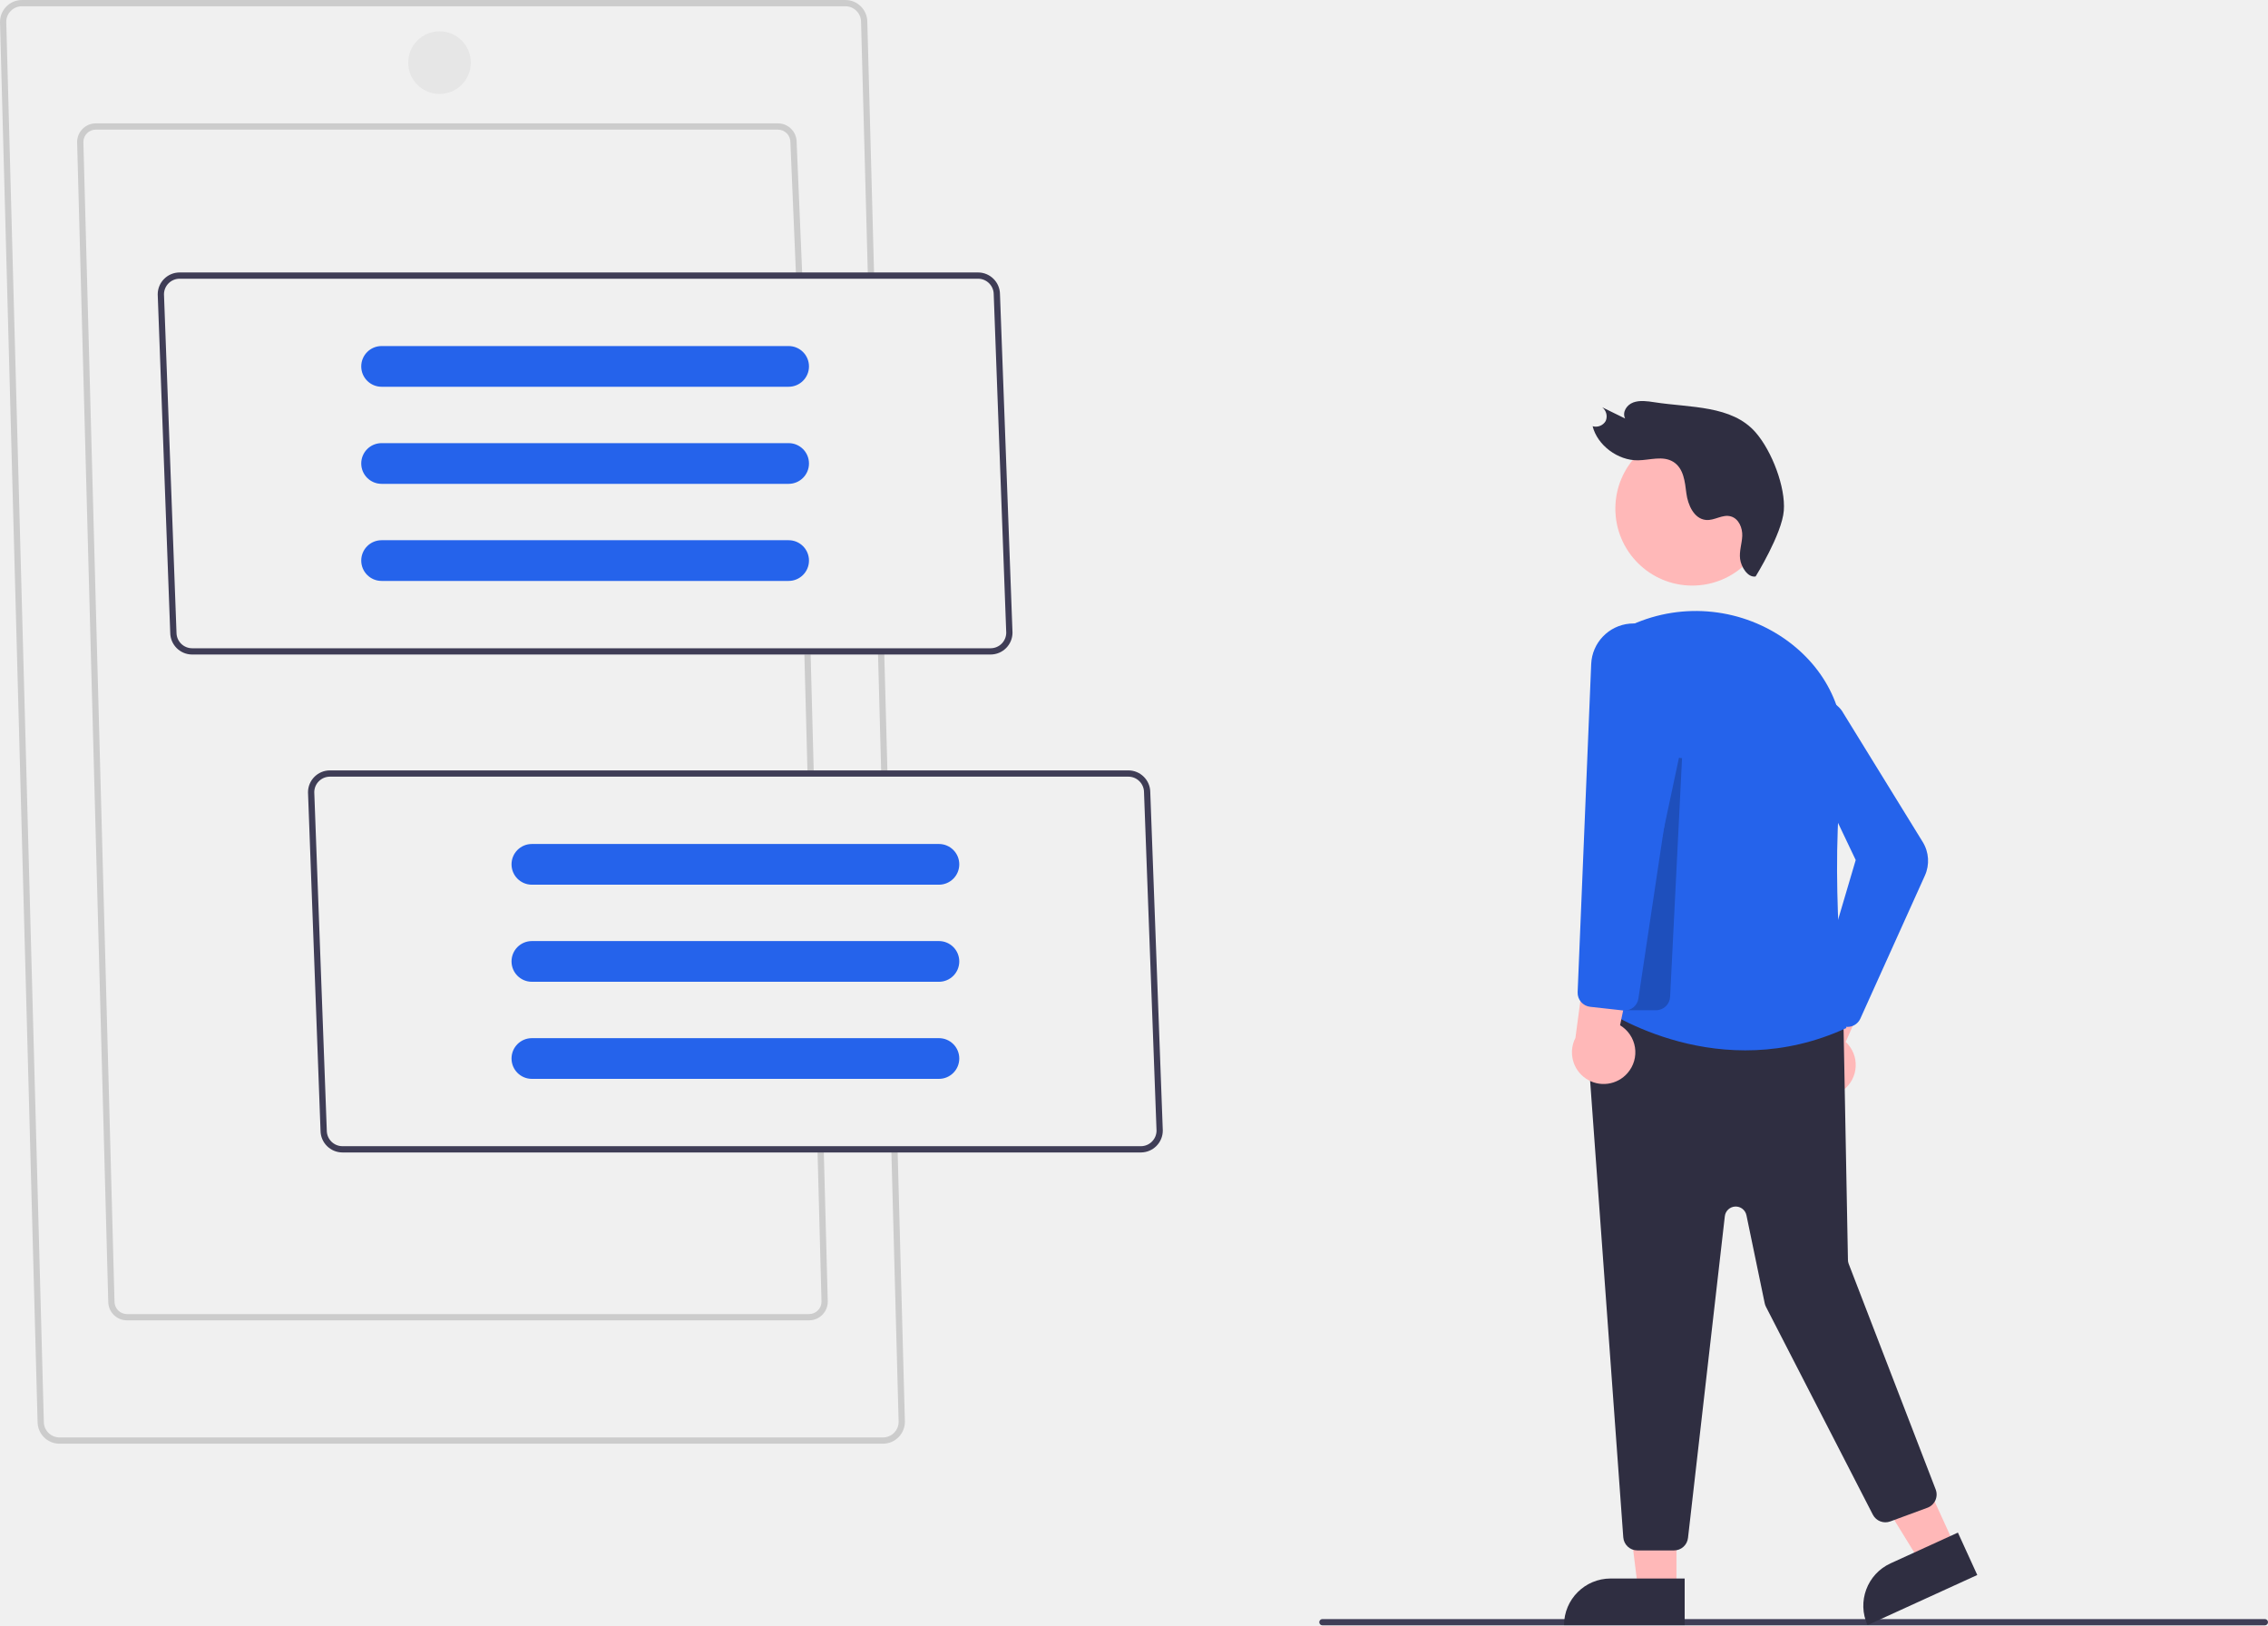
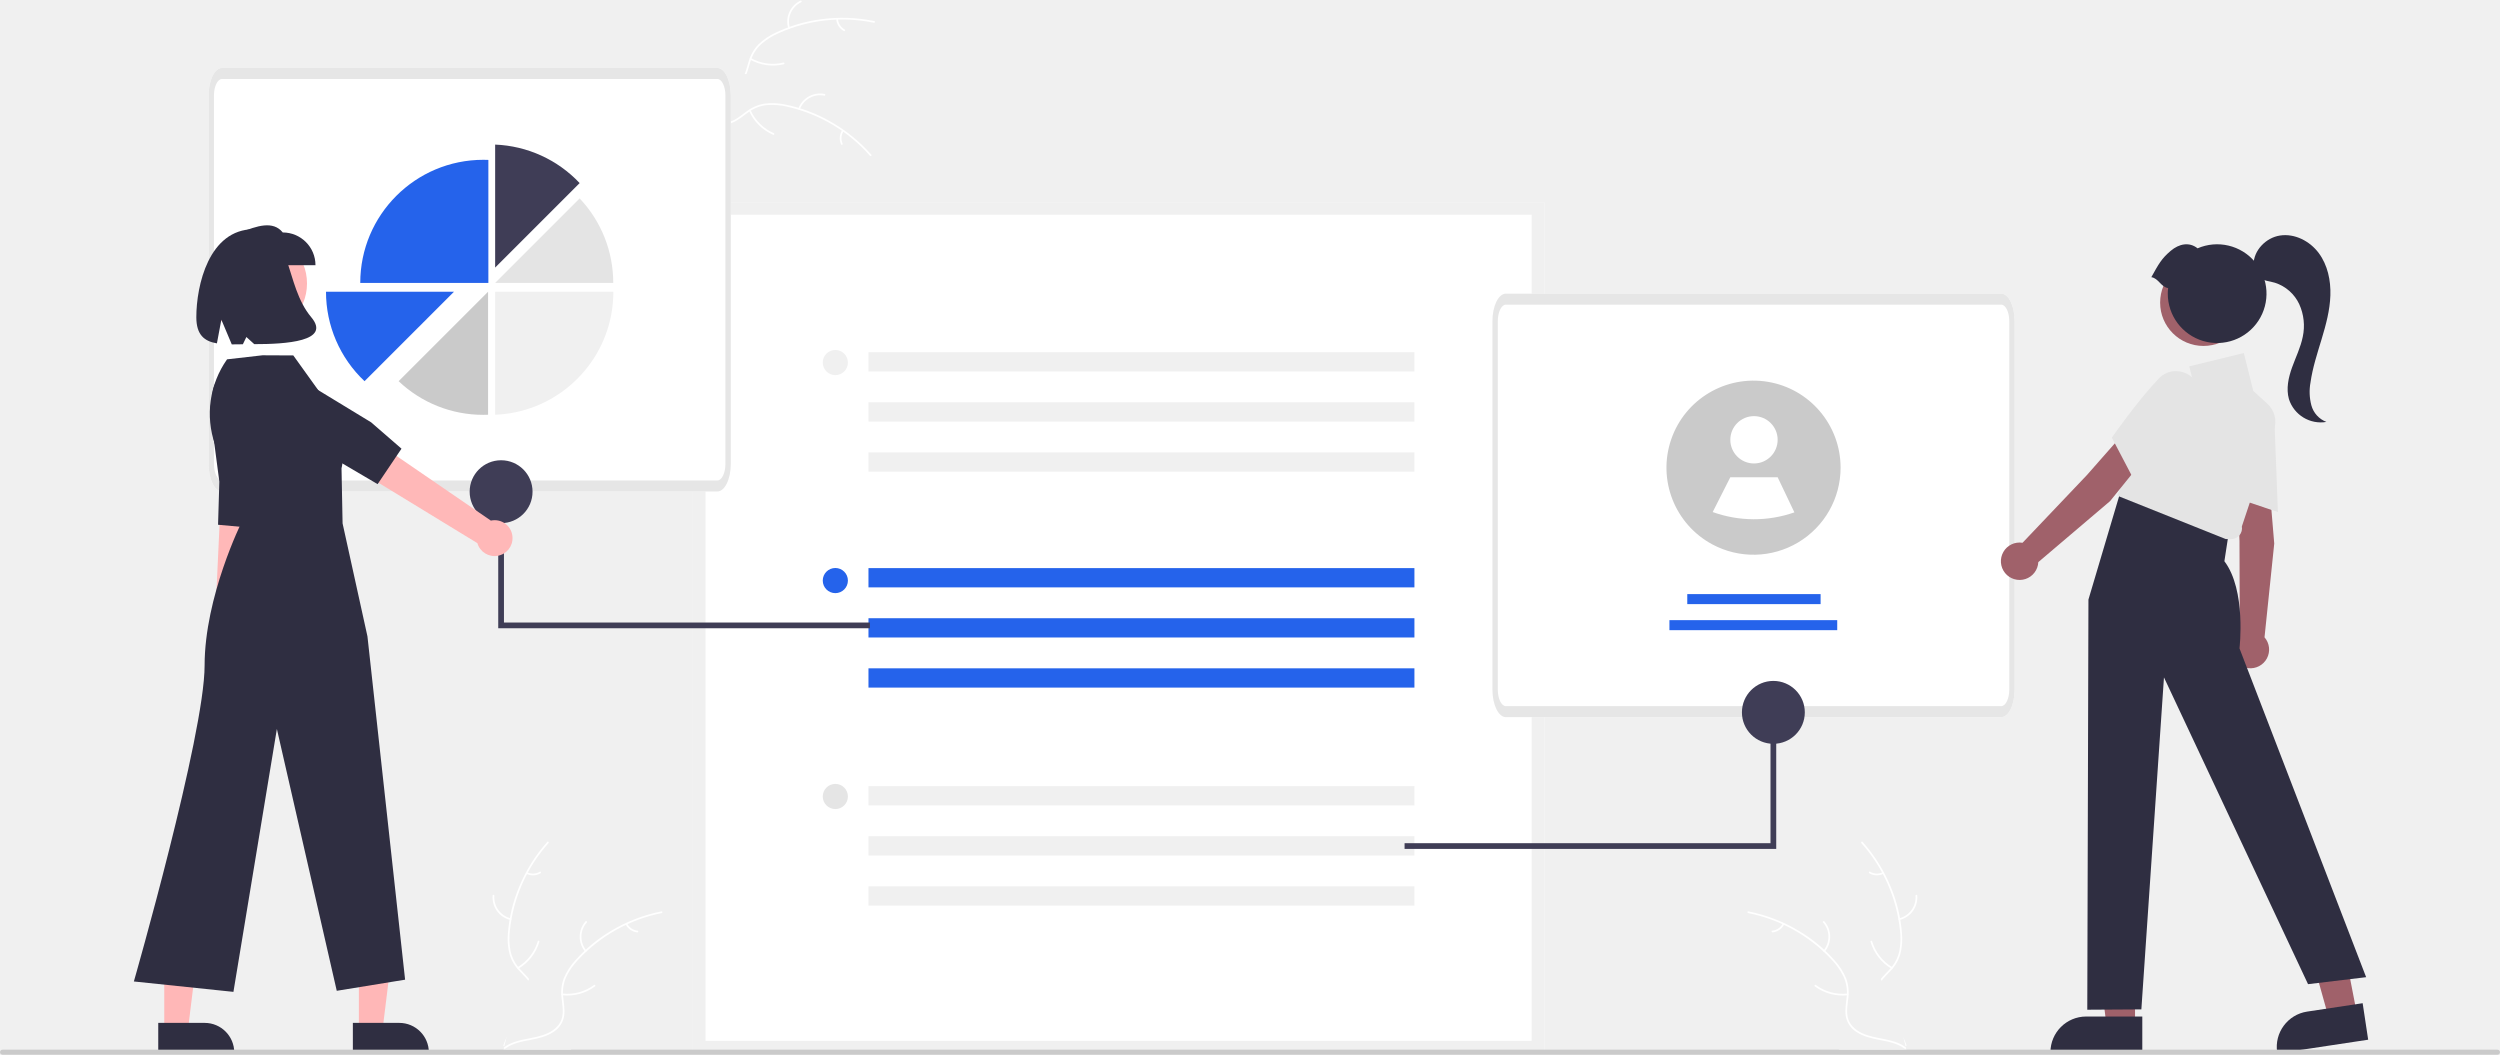
- <svg xmlns="http://www.w3.org/2000/svg" id="f289da69-e568-4792-9b3f-1219e3d998d1" data-name="Layer 1" width="724.346" height="519" viewBox="0 0 724.346 519">
-   <path d="M961.173,709.5h-301a1,1,0,0,1,0-2h301a1,1,0,0,1,0,2Z" transform="translate(-237.8269 -190.5)" fill="#3f3d56" />
-   <polygon points="535.418 507.548 523.159 507.548 517.326 460.26 535.421 460.261 535.418 507.548" fill="#ffb8b8" />
-   <path d="M514.401,504.045h23.644a0,0,0,0,1,0,0v14.887a0,0,0,0,1,0,0H499.515a0,0,0,0,1,0,0v0A14.887,14.887,0,0,1,514.401,504.045Z" fill="#2f2e41" />
-   <polygon points="624.374 493.661 613.222 498.754 588.269 458.165 604.727 450.648 624.374 493.661" fill="#ffb8b8" />
-   <path d="M844.325,687.215H867.969a0,0,0,0,1,0,0v14.887a0,0,0,0,1,0,0H829.438a0,0,0,0,1,0,0v0A14.887,14.887,0,0,1,844.325,687.215Z" transform="translate(-449.7177 224.8962) rotate(-24.54855)" fill="#2f2e41" />
-   <path d="M826.498,538.605a10.056,10.056,0,0,0,.801-15.399l14.412-32.7-18.309,3.103-10.879,30.577A10.11,10.11,0,0,0,826.498,538.605Z" transform="translate(-237.8269 -190.5)" fill="#ffb8b8" />
-   <path d="M772.464,685.579H760.752a4.517,4.517,0,0,1-4.488-4.174L743.877,510.847a4.5,4.5,0,0,1,4.925-4.805l73.735,7.193a4.501,4.501,0,0,1,4.062,4.394l1.419,75.235a3.492,3.492,0,0,0,.234,1.193l27.785,72.053a4.499,4.499,0,0,1-2.643,5.841l-11.868,4.373a4.501,4.501,0,0,1-5.557-2.164L801.836,607.791a4.475,4.475,0,0,1-.404-1.143L795.601,578.555a3.5,3.5,0,0,0-6.904.312l-11.762,102.724A4.499,4.499,0,0,1,772.464,685.579Z" transform="translate(-237.8269 -190.5)" fill="#2f2e41" />
-   <circle cx="540.469" cy="162.426" r="24.561" fill="#ffb8b8" />
-   <path d="M748.551,511.832c3.144,2.169,38.567,25.512,78.942,6.945-.523-4.509-5.562-49.779-1.161-83.152,2.088-15.834-4.218-30.503-17.299-40.246a49.733,49.733,0,0,0-50.02-5.401h-0q-.994.445-2.002.927Z" transform="translate(-237.8269 -190.5)" fill="#2563eb" />
-   <path d="M827.876,518.406a4.486,4.486,0,0,1-3.312-1.46l-5.373-5.861a4.523,4.523,0,0,1-.998-4.315l12.305-41.647L811.776,425.805a8.333,8.333,0,0,1-.57-5.546,8.309,8.309,0,0,1,15.387-1.966l25.309,41.067a11.451,11.451,0,0,1,.69,10.73l-20.61,45.665a4.489,4.489,0,0,1-3.39,2.592A4.567,4.567,0,0,1,827.876,518.406Z" transform="translate(-237.8269 -190.5)" fill="#2563eb" />
-   <path d="M766.727,513.079h-9.812l17.128-80.604.988.129L771.221,508.805A4.497,4.497,0,0,1,766.727,513.079Z" transform="translate(-237.8269 -190.5)" opacity="0.2" />
-   <path d="M757.648,533.119a10.056,10.056,0,0,0-2.413-15.229l7.308-34.98-17.265,6.837-4.293,32.169A10.11,10.11,0,0,0,757.648,533.119Z" transform="translate(-237.8269 -190.5)" fill="#ffb8b8" />
-   <path d="M756.658,513.18a4.693,4.693,0,0,1-.508-.028l-10.465-1.163a4.515,4.515,0,0,1-3.999-4.658l4.33-104.782a13.528,13.528,0,0,1,26.735-2.315l2.789,12.83-.014.091L761.098,509.346A4.485,4.485,0,0,1,756.658,513.18Z" transform="translate(-237.8269 -190.5)" fill="#2563eb" />
-   <path d="M798.532,374.579c-2.547.437-4.643-3.108-4.96-5.602s.592-4.881.691-7.358-1.069-5.488-3.642-6.223c-2.697-.77-5.198,1.394-7.959,1.133-3.848-.363-5.78-4.866-6.246-8.509s-.832-7.957-4.165-10.034c-3.322-2.071-7.432-.564-11.249-.5-6.452.109-13.019-4.811-14.527-10.882a3.66,3.66,0,0,0,4.175-1.672,3.704,3.704,0,0,0-1.114-4.378l7.313,3.581c-.999-2.034.51-4.351,2.588-5.121s4.495-.424,6.788-.068c11.45,1.779,24.713.902,32.308,9.633,5.261,6.047,9.591,17.554,9,25S798.532,374.579,798.532,374.579Z" transform="translate(-237.8269 -190.5)" fill="#2f2e41" />
-   <path d="M519.827,651.5h-263a7.008,7.008,0,0,1-7-7L237.827,197.527A7.013,7.013,0,0,1,244.827,190.5h263a7.008,7.008,0,0,1,7,7l2.174,80.973-1.999.054-2.175-81A5.012,5.012,0,0,0,507.827,192.5h-263a5.006,5.006,0,0,0-5,5L251.826,644.473A5.012,5.012,0,0,0,256.827,649.5h263a5.006,5.006,0,0,0,5-5l-2.335-86.973,1.999-.054,2.336,87A7.013,7.013,0,0,1,519.827,651.5Z" transform="translate(-237.8269 -190.5)" fill="#ccc" />
-   <rect x="518.738" y="398.493" width="2" height="38.4" transform="translate(-248.8492 -176.4015) rotate(-1.53781)" fill="#ccc" />
-   <path d="M496.226,612.109H278.367a5.977,5.977,0,0,1-5.97-5.97L262.457,235.888a5.982,5.982,0,0,1,5.97-5.997H486.286a5.977,5.977,0,0,1,5.97,5.97l1.8,42.597-1.998.084-1.801-42.639a3.985,3.985,0,0,0-3.971-4.012H268.427a3.975,3.975,0,0,0-3.97,3.97l9.94,370.251a3.981,3.981,0,0,0,3.971,3.997H496.226a3.975,3.975,0,0,0,3.97-3.97l-1.287-48.613,1.999-.053,1.288,48.639A5.982,5.982,0,0,1,496.226,612.109Z" transform="translate(-237.8269 -190.5)" fill="#ccc" />
-   <rect x="495.229" y="399.493" width="2" height="38.013" transform="translate(-248.727 -177.2229) rotate(-1.51626)" fill="#ccc" />
-   <path d="M554.197,399.5h-255a7.008,7.008,0,0,1-7-6.942L288.197,284.5a7.008,7.008,0,0,1,7-7h255a7.008,7.008,0,0,1,7,6.942L561.197,392.5A7.008,7.008,0,0,1,554.197,399.5ZM290.197,284.447,294.197,392.5a5.006,5.006,0,0,0,5,5h255a5.006,5.006,0,0,0,5-4.947L555.197,284.5a5.006,5.006,0,0,0-5-5h-255A5.006,5.006,0,0,0,290.197,284.447Z" transform="translate(-237.8269 -190.5)" fill="#3f3d56" />
-   <path d="M602.197,558.5h-255a7.008,7.008,0,0,1-7-6.942L336.197,443.5a7.008,7.008,0,0,1,7-7h255a7.008,7.008,0,0,1,7,6.942L609.197,551.5A7.008,7.008,0,0,1,602.197,558.5ZM338.197,443.447,342.197,551.5a5.006,5.006,0,0,0,5,5h255a5.006,5.006,0,0,0,5-4.947L603.197,443.5a5.006,5.006,0,0,0-5-5h-255A5.006,5.006,0,0,0,338.197,443.447Z" transform="translate(-237.8269 -190.5)" fill="#3f3d56" />
-   <path d="M407.697,460a6.5,6.5,0,0,0,0,13h130a6.5,6.5,0,0,0,0-13Z" transform="translate(-237.8269 -190.5)" fill="#2563eb" />
-   <path d="M407.697,491a6.5,6.5,0,0,0,0,13h130a6.5,6.5,0,0,0,0-13Z" transform="translate(-237.8269 -190.5)" fill="#2563eb" />
-   <path d="M407.697,522a6.5,6.5,0,0,0,0,13h130a6.5,6.5,0,0,0,0-13Z" transform="translate(-237.8269 -190.5)" fill="#2563eb" />
-   <path d="M359.697,301a6.5,6.5,0,0,0,0,13h130a6.5,6.5,0,0,0,0-13Z" transform="translate(-237.8269 -190.5)" fill="#2563eb" />
-   <path d="M359.697,332a6.5,6.5,0,0,0,0,13h130a6.5,6.5,0,0,0,0-13Z" transform="translate(-237.8269 -190.5)" fill="#2563eb" />
-   <path d="M359.697,363a6.5,6.5,0,0,0,0,13h130a6.5,6.5,0,0,0,0-13Z" transform="translate(-237.8269 -190.5)" fill="#2563eb" />
-   <circle cx="140.37" cy="20" r="10" fill="#e6e6e6" />
+ <svg xmlns="http://www.w3.org/2000/svg" data-name="Layer 1" width="997" height="420.619" viewBox="0 0 997 420.619">
+   <path d="M405.689,243.604c14.478-6.132,32.627-5.457,44.472,4.882a72.442,72.442,0,0,0-43.053,24.903c-4.209,5.076-8.363,11.16-14.836,12.418-4.028.783-8.235-.565-11.674-2.804-3.438-2.239-6.237-5.312-8.995-8.35l-.96-.356C379.902,261.588,391.211,249.735,405.689,243.604Z" transform="translate(-101.5 -239.6907)" fill="#f0f0f0" />
+   <path d="M449.98,248.761a61.918,61.918,0,0,0-37.872,4.121,26.664,26.664,0,0,0-7.075,4.442,15.293,15.293,0,0,0-4.236,6.844c-.772,2.427-1.281,4.999-2.63,7.196a9.364,9.364,0,0,1-6.388,4.223c-3.231.618-6.491.037-9.66-.641-3.518-.753-7.16-1.591-10.736-.708-.433.107-.574-.572-.141-.678,6.222-1.536,12.239,1.885,18.465,1.577,2.905-.144,5.784-1.164,7.524-3.611,1.521-2.139,2.048-4.791,2.809-7.255a16.319,16.319,0,0,1,3.893-6.846,24.65,24.65,0,0,1,6.878-4.698,60.072,60.072,0,0,1,17.999-5.341,63.016,63.016,0,0,1,21.392.718c.436.09.212.747-.22.657Z" transform="translate(-101.5 -239.6907)" fill="#fff" />
+   <path d="M415.831,250.944a9.29,9.29,0,0,1,4.884-10.993c.402-.192.72.424.317.617a8.602,8.602,0,0,0-4.522,10.235c.128.427-.551.566-.678.141Z" transform="translate(-101.5 -239.6907)" fill="#fff" />
+   <path d="M401.026,262.886a17.905,17.905,0,0,0,12.93,1.759c.434-.105.574.573.141.678a18.624,18.624,0,0,1-13.451-1.858c-.39-.219-.008-.797.38-.58Z" transform="translate(-101.5 -239.6907)" fill="#fff" />
+   <path d="M435.681,247.289a5.258,5.258,0,0,0,2.714,4.187c.392.213.01.792-.38.58a5.893,5.893,0,0,1-3.012-4.625.358.358,0,0,1,.269-.41.348.348,0,0,1,.41.269Z" transform="translate(-101.5 -239.6907)" fill="#fff" />
+   <path d="M448.744,301.702c-.249-.126-.497-.253-.751-.376a69.251,69.251,0,0,0-10.417-4.204c-.275-.091-.556-.179-.833-.261a73.005,73.005,0,0,0-26.726-2.859,70.898,70.898,0,0,0-10.642,1.669c-4.833,1.14-9.984,2.761-14.77,2.252a12.161,12.161,0,0,1-1.487-.235l-12.833-22.19c-.004-.065-.013-.127-.017-.193l-.553-.863c.178-.055.363-.109.54-.164.103-.032.209-.06.311-.092.069-.02.139-.04.201-.062.023-.007.046-.013.064-.017.062-.022.121-.036.178-.055q1.553-.452,3.117-.884c.005-.003.005-.003.013-.001a104.245,104.245,0,0,1,24.329-3.936c.246-.007.497-.017.749-.014a67.652,67.652,0,0,1,11.021.646,59.809,59.809,0,0,1,5.938,1.167,49.734,49.734,0,0,1,14.301,6.106c8.805,5.529,15.744,13.812,18.096,23.802C448.632,301.192,448.689,301.443,448.744,301.702Z" transform="translate(-101.5 -239.6907)" fill="#f0f0f0" />
+   <path d="M448.434,301.815a61.918,61.918,0,0,0-32.72-19.511,26.664,26.664,0,0,0-8.324-.713,15.293,15.293,0,0,0-7.503,2.914c-2.078,1.473-4.033,3.22-6.432,4.162a9.364,9.364,0,0,1-7.643-.474c-2.952-1.452-5.206-3.878-7.327-6.328-2.356-2.719-4.759-5.581-8.146-7.029-.41-.175-.114-.802.296-.627,5.893,2.519,8.637,8.874,13.794,12.376,2.406,1.634,5.319,2.553,8.181,1.647,2.503-.792,4.52-2.592,6.611-4.101a16.319,16.319,0,0,1,7.23-3.123,24.65,24.65,0,0,1,8.321.39,60.072,60.072,0,0,1,17.587,6.572,63.016,63.016,0,0,1,16.648,13.453c.293.334-.28.724-.572.392Z" transform="translate(-101.5 -239.6907)" fill="#fff" />
+   <path d="M419.854,282.998a9.29,9.29,0,0,1,10.518-5.837c.437.089.319.772-.118.683a8.602,8.602,0,0,0-9.773,5.45c-.155.418-.781.12-.627-.296Z" transform="translate(-101.5 -239.6907)" fill="#fff" />
+   <path d="M400.843,283.619a17.905,17.905,0,0,0,9.265,9.189c.41.177.114.803-.296.627a18.624,18.624,0,0,1-9.621-9.582c-.18-.409.474-.641.652-.234Z" transform="translate(-101.5 -239.6907)" fill="#fff" />
+   <path d="M437.904,292.03a5.258,5.258,0,0,0-.354,4.977c.185.407-.469.638-.652.234a5.893,5.893,0,0,1,.38-5.507.358.358,0,0,1,.461-.166.348.348,0,0,1,.166.461Z" transform="translate(-101.5 -239.6907)" fill="#fff" />
+   <polygon points="851.45 409.096 840.089 409.096 834.684 365.272 851.452 365.273 851.45 409.096" fill="#a0616a" />
+   <path d="M955.848,659.8l-36.635-.001v-.463a14.26,14.26,0,0,1,14.259-14.259h.001l22.375.001Z" transform="translate(-101.5 -239.6907)" fill="#2f2e41" />
+   <polygon points="939.916 404.178 928.682 405.876 916.787 363.353 931.514 360.847 939.916 404.178" fill="#a0616a" />
+   <path d="M1045.927,654.325l-36.223,5.475-.069-.458a14.26,14.26,0,0,1,11.967-16.23l.001-0,22.124-3.344Z" transform="translate(-101.5 -239.6907)" fill="#2f2e41" />
+   <path d="M717.34,659.8H377.849v-339.491H717.34Z" transform="translate(-101.5 -239.6907)" fill="#fff" />
+   <path d="M717.34,659.8H377.849v-339.491H717.34Zm-334.475-5.016H712.324V325.325H382.865Z" transform="translate(-101.5 -239.6907)" fill="#f0f0f0" />
+   <rect x="346.347" y="226.561" width="217.726" height="7.686" fill="#2563eb" />
+   <rect x="346.347" y="246.545" width="217.726" height="7.686" fill="#2563eb" />
+   <rect x="346.347" y="266.528" width="217.726" height="7.686" fill="#2563eb" />
+   <circle cx="333.131" cy="231.53" r="5.016" fill="#2563eb" />
+   <rect x="346.347" y="140.454" width="217.726" height="7.686" fill="#f0f0f0" />
+   <rect x="346.347" y="160.437" width="217.726" height="7.686" fill="#f0f0f0" />
+   <rect x="346.347" y="180.421" width="217.726" height="7.686" fill="#f0f0f0" />
+   <circle cx="333.131" cy="144.587" r="5.016" fill="#f0f0f0" />
+   <rect x="346.347" y="313.505" width="217.726" height="7.686" fill="#f0f0f0" />
+   <rect x="346.347" y="333.488" width="217.726" height="7.686" fill="#f0f0f0" />
+   <rect x="346.347" y="353.471" width="217.726" height="7.686" fill="#f0f0f0" />
+   <circle cx="333.131" cy="317.638" r="5.016" fill="#e5e5e5" />
+   <path id="a663a212-5a7a-4ecb-8a2f-6fa6ae0edb66-75" data-name="Path 138" d="M899.578,525.691H702.044c-2.959-.008-5.358-4.913-5.362-10.97V367.766c0-6.056,2.402-10.96,5.362-10.97H899.578c2.959.008,5.358,4.913,5.362,10.97V514.719C904.936,520.775,902.533,525.683,899.578,525.691Z" transform="translate(-101.5 -239.6907)" fill="#fff" />
+   <path id="a98f1666-d830-4ea5-aaaf-8bede3f0142e-76" data-name="Path 138" d="M899.578,525.691H702.044c-2.959-.008-5.358-4.913-5.362-10.97V367.766c0-6.056,2.402-10.96,5.362-10.97H899.578c2.959.008,5.358,4.913,5.362,10.97V514.719C904.936,520.775,902.533,525.683,899.578,525.691ZM702.044,361.184c-1.776,0-3.215,2.949-3.218,6.582v146.953c0,3.633,1.441,6.579,3.218,6.582H899.578c1.776,0,3.215-2.948,3.218-6.582V367.766c0-3.633-1.441-6.579-3.218-6.582Z" transform="translate(-101.5 -239.6907)" fill="#e6e6e6" />
+   <rect x="672.885" y="236.928" width="53.171" height="3.996" fill="#2563eb" />
+   <rect x="665.77" y="247.313" width="66.916" height="3.996" fill="#2563eb" />
+   <path d="M835.529,426.205a34.731,34.731,0,0,1-51.18,30.575l-.007-.007a34.72,34.72,0,1,1,51.187-30.569Z" transform="translate(-101.5 -239.6907)" fill="#cacaca" />
+   <circle cx="699.488" cy="175.391" r="9.438" fill="#fff" />
+   <path d="M817.103,444.021a48.645,48.645,0,0,1-32.577-.126l-.007-.005,7.031-13.879h18.876Z" transform="translate(-101.5 -239.6907)" fill="#fff" />
+   <polygon points="560.144 338.547 708.36 338.547 708.36 273.559 706.079 273.559 706.079 336.266 560.144 336.266 560.144 338.547" fill="#3f3d56" />
+   <circle cx="707.22" cy="284.089" r="12.541" fill="#3f3d56" />
+   <path id="afd00def-263c-4571-9f5d-7c41b30310dc-77" data-name="Path 138" d="M387.578,435.691H190.044c-2.959-.008-5.358-4.913-5.362-10.97V277.766c0-6.056,2.402-10.96,5.362-10.97H387.578c2.959.008,5.358,4.913,5.362,10.97V424.719C392.936,430.775,390.533,435.683,387.578,435.691Z" transform="translate(-101.5 -239.6907)" fill="#fff" />
+   <path id="e92130d0-80d8-429c-a3ca-73c1ffe05a6e-78" data-name="Path 138" d="M387.578,435.691H190.044c-2.959-.008-5.358-4.913-5.362-10.97V277.766c0-6.056,2.402-10.96,5.362-10.97H387.578c2.959.008,5.358,4.913,5.362,10.97V424.719C392.936,430.775,390.533,435.683,387.578,435.691ZM190.044,271.184c-1.776,0-3.215,2.949-3.218,6.582v146.953c0,3.633,1.441,6.579,3.218,6.582H387.578c1.776,0,3.215-2.948,3.218-6.582V277.766c0-3.633-1.441-6.579-3.218-6.582Z" transform="translate(-101.5 -239.6907)" fill="#e6e6e6" />
+   <path d="M332.664,312.705a48.949,48.949,0,0,0-33.701-15.35v49.051Z" transform="translate(-101.5 -239.6907)" fill="#3f3d56" />
+   <path d="M332.664,318.813l-33.701,33.701h47.098A48.923,48.923,0,0,0,332.664,318.813Z" transform="translate(-101.5 -239.6907)" fill="#e4e4e4" />
+   <path d="M346.111,356.038a49.226,49.226,0,0,1-.845,9.113c-.044.238-.09.473-.138.709a48.694,48.694,0,0,1-5.682,14.889c-.143.248-.291.495-.44.738v.002A49.246,49.246,0,0,1,329.148,393.152c-.192.168-.384.333-.578.495a48.88,48.88,0,0,1-29.608,11.441V356.038Z" transform="translate(-101.5 -239.6907)" fill="#f0f0f0" />
+   <path d="M294.198,405.131c.652,0,1.3-.017,1.946-.042v-49.053l-35.673,35.673A48.924,48.924,0,0,0,294.198,405.131Z" transform="translate(-101.5 -239.6907)" fill="#cacaca" />
+   <path d="M294.265,303.419a49.094,49.094,0,0,0-49.094,49.094h51.091V303.463C295.599,303.437,294.934,303.419,294.265,303.419Z" transform="translate(-101.5 -239.6907)" fill="#2563eb" />
+   <path d="M282.552,356.038l-10.322,10.322-.338.338-.007.007-9.001,8.999-.342.342-9.725,9.725-.342.342v.002l-5.597,5.594a48.953,48.953,0,0,1-15.368-35.671Z" transform="translate(-101.5 -239.6907)" fill="#2563eb" />
+   <polygon points="346.913 250.547 198.698 250.547 198.698 185.559 200.978 185.559 200.978 248.266 346.913 248.266 346.913 250.547" fill="#3f3d56" />
+   <circle cx="199.838" cy="196.089" r="12.541" fill="#3f3d56" />
+   <path d="M1006.385,431.608l-12.615,3.305.839,20.453.104,37.238a7.463,7.463,0,1,0,9.877,1.241l3.877-37.374Z" transform="translate(-101.5 -239.6907)" fill="#a0616a" />
+   <path d="M1009.915,443.906l-18.439-6.209-.043-.278c-.027-.175-2.732-17.639-2.699-29.62a9.18,9.18,0,0,1,3.06-7.099,9.628,9.628,0,0,1,10.422-1.676,10.298,10.298,0,0,1,6.366,9.158Z" transform="translate(-101.5 -239.6907)" fill="#e4e4e4" />
+   <path d="M975.611,442.192l-28.203-7.3-13.037,43.907-.463,163.569,21.567-.135,9.015-132.389,57.458,122.329,23.168-2.78L994.609,498.26s2.78-23.168-6.024-34.753l1.853-12.048Z" transform="translate(-101.5 -239.6907)" fill="#2f2e41" />
+   <path d="M991.274,454.703l-2.134-.033-43.341-17.324,20.735-46.181,9.844,1.789-1.792-7.169,21.752-5.317,3.785,15.138,5.585,5.076a9.819,9.819,0,0,1,2.708,10.363l-12.864,38.594a4.337,4.337,0,0,1-4.276,5.064Z" transform="translate(-101.5 -239.6907)" fill="#e4e4e4" />
+   <path d="M958.679,420.123l-11.402-6.329-13.527,15.363-25.658,26.988a7.463,7.463,0,1,0,6.281,7.722l28.63-24.335Z" transform="translate(-101.5 -239.6907)" fill="#a0616a" />
+   <path d="M952.732,431.451l-9.037-17.23.161-.231c.101-.145,10.215-14.638,18.518-23.275a9.18,9.18,0,0,1,7.117-3.017,9.633,9.633,0,0,1,8.691,5.99,10.297,10.297,0,0,1-1.727,11.018Z" transform="translate(-101.5 -239.6907)" fill="#e4e4e4" />
+   <circle cx="878.743" cy="120.678" r="17.283" fill="#a0616a" />
+   <path d="M959.446,350.235c2.906-5.203,4.018-7.376,7.766-10.54,3.314-2.798,7.39-3.62,10.677-.969a19.688,19.688,0,1,1-11.88,18.072,19.851,19.851,0,0,1,.134-2.226C963.286,354.171,962.304,350.636,959.446,350.235Z" transform="translate(-101.5 -239.6907)" fill="#2f2e41" />
+   <path d="M195.092,501.322a6.492,6.492,0,0,0,1.546-9.835l8.437-84.666-14.088.935-3.903,83.37a6.528,6.528,0,0,0,8.008,10.196Z" transform="translate(-101.5 -239.6907)" fill="#ffb8b8" />
+   <path d="M185.279,403.686l3.694,28.072-.513,17.205,15.495,1.419,3.105-14.31,1.711-37.884a11.305,11.305,0,0,0-9.988-11.74h0a11.305,11.305,0,0,0-12.513,9.747Z" transform="translate(-101.5 -239.6907)" fill="#2f2e41" />
+   <polygon points="143.119 410.998 152.518 410.998 156.989 374.744 143.117 374.744 143.119 410.998" fill="#ffb7b7" />
+   <path d="M242.221,647.62l18.511-.001h.001a11.797,11.797,0,0,1,11.796,11.796v.383l-30.307.001Z" transform="translate(-101.5 -239.6907)" fill="#2f2e41" />
+   <polygon points="65.508 410.998 74.907 410.998 79.378 374.744 65.506 374.744 65.508 410.998" fill="#ffb7b7" />
+   <path d="M164.61,647.62l18.511-.001h.001a11.797,11.797,0,0,1,11.796,11.796v.383l-30.307.001Z" transform="translate(-101.5 -239.6907)" fill="#2f2e41" />
+   <circle cx="102.058" cy="113.036" r="20.378" fill="#ffb8b8" />
+   <path d="M206.191,381.378l-14.142,1.616,0,0a37.633,37.633,0,0,0-4.812,33.982l10.671,30.87s-14.813,29.696-14.813,57.268-28.211,125.988-28.211,125.988L194.593,635.244l17.327-104.841,23.877,104.419,27.258-4.437L248.041,493.48l-9.92-45.061-.423-21.975s4.218-16.489-6.339-27.046l-12.889-17.96Z" transform="translate(-101.5 -239.6907)" fill="#2f2e41" />
+   <path d="M305.888,453.971a7.114,7.114,0,0,0-8.635-6.665l-76.902-52.697-6.522,14.028L291.875,456.296a7.152,7.152,0,0,0,14.013-2.324Z" transform="translate(-101.5 -239.6907)" fill="#ffb8b8" />
+   <path d="M206.912,411.977l28.917,11.236,16.26,9.554,9.524-14.14-12.113-10.52-35.497-21.596a12.387,12.387,0,0,0-16.54,3.414l0,0a12.387,12.387,0,0,0,2.775,17.156Z" transform="translate(-101.5 -239.6907)" fill="#2f2e41" />
+   <path d="M227.313,345.449H197.367V332.396c6.573-2.611,13.004-4.832,16.892,0a13.053,13.053,0,0,1,13.053,13.053Z" transform="translate(-101.5 -239.6907)" fill="#2f2e41" />
+   <path d="M202.709,331.092c-17.902.079-22.913,22.439-22.913,35.099,0,7.06,3.193,9.585,8.21,10.439l1.772-9.45,4.15,9.856c1.409.007,2.89-.02,4.425-.049l1.407-2.897,3.138,2.845c12.567.019,30.829-1.103,22.724-10.745C214.764,353.274,218.313,331.023,202.709,331.092Z" transform="translate(-101.5 -239.6907)" fill="#2f2e41" />
+   <path d="M1023.278,401.362a20.994,20.994,0,0,1-.346-9.178c.835-5.886,2.713-11.563,4.432-17.254,1.718-5.691,3.293-11.494,3.492-17.435.198-5.941-1.09-12.1-4.632-16.874-3.543-4.774-9.583-7.902-15.459-7.004-5.615.858-10.518,5.922-10.547,11.541-1.005,1.819.293,4.302,2.142,5.381,1.939,1.131,4.277,1.282,6.428,1.925a16.115,16.115,0,0,1,9.657,8.547,20.834,20.834,0,0,1,1.4,12.977c-.847,4.229-2.796,8.142-4.256,12.2-1.461,4.058-2.438,8.513-1.264,12.663a13.336,13.336,0,0,0,14.946,9.107A9.846,9.846,0,0,1,1023.278,401.362Z" transform="translate(-101.5 -239.6907)" fill="#2f2e41" />
+   <path d="M1097.5,660.309h-995a1,1,0,0,1,0-2h995a1,1,0,0,1,0,2Z" transform="translate(-101.5 -239.6907)" fill="#cacaca" />
+   <path d="M870.464,611.694c-1.94-15.603-11.61-30.976-26.49-36.054a72.442,72.442,0,0,1-.004,49.736c-2.287,6.185-5.474,12.826-3.323,19.06,1.338,3.879,4.612,6.846,8.271,8.702,3.66,1.856,7.721,2.74,11.731,3.607l.789.653C867.806,643.021,872.404,627.297,870.464,611.694Z" transform="translate(-101.5 -239.6907)" fill="#f0f0f0" />
+   <path d="M843.826,575.935a61.918,61.918,0,0,1,15.393,34.848,26.664,26.664,0,0,1-.303,8.349,15.293,15.293,0,0,1-3.804,7.093c-1.714,1.884-3.686,3.612-4.913,5.879a9.364,9.364,0,0,0-.457,7.644c1.083,3.106,3.218,5.638,5.391,8.041,2.413,2.668,4.962,5.402,5.988,8.94.124.429.782.211.658-.217-1.785-6.155-7.76-9.651-10.609-15.195-1.33-2.587-1.888-5.59-.641-8.321,1.09-2.388,3.122-4.172,4.874-6.064a16.319,16.319,0,0,0,3.977-6.797,24.65,24.65,0,0,0,.623-8.306,60.071,60.071,0,0,0-4.387-18.255,63.016,63.016,0,0,0-11.331-18.159c-.296-.332-.753.19-.459.52Z" transform="translate(-101.5 -239.6907)" fill="#fff" />
+   <path d="M859.032,606.589a9.29,9.29,0,0,0,7.071-9.731c-.035-.444-.728-.41-.692.035a8.602,8.602,0,0,1-6.596,9.039c-.434.103-.214.761.217.658Z" transform="translate(-101.5 -239.6907)" fill="#fff" />
+   <path d="M856.107,625.384a17.905,17.905,0,0,1-7.996-10.312c-.126-.428-.784-.21-.658.217a18.624,18.624,0,0,0,8.342,10.714c.384.228.694-.392.312-.619Z" transform="translate(-101.5 -239.6907)" fill="#fff" />
+   <path d="M852.259,587.576a5.258,5.258,0,0,1-4.983-.253c-.381-.233-.69.388-.312.619a5.892,5.892,0,0,0,5.512.292.358.358,0,0,0,.22-.438.348.348,0,0,0-.438-.22Z" transform="translate(-101.5 -239.6907)" fill="#fff" />
+   <path d="M798.616,603.509c.234.152.468.304.702.462a69.252,69.252,0,0,1,8.854,6.913c.216.193.433.392.643.591a73.006,73.006,0,0,1,15.855,21.704,70.897,70.897,0,0,1,3.884,10.048c1.433,4.755,2.608,10.024,5.445,13.914a12.163,12.163,0,0,0,.948,1.17h25.634c.058-.029.117-.053.175-.082l1.023.047c-.041-.181-.088-.368-.129-.55-.023-.105-.053-.211-.076-.316-.017-.07-.035-.14-.047-.205-.006-.023-.012-.047-.017-.064-.012-.064-.029-.123-.041-.181q-.386-1.57-.795-3.141c0-.006,0-.006-.006-.012a104.244,104.244,0,0,0-8.773-23.031c-.117-.216-.234-.439-.363-.655a67.653,67.653,0,0,0-6.077-9.217,59.811,59.811,0,0,0-3.983-4.556,49.734,49.734,0,0,0-12.446-9.323c-9.194-4.854-19.838-6.714-29.664-3.749C799.113,603.351,798.867,603.427,798.616,603.509Z" transform="translate(-101.5 -239.6907)" fill="#f0f0f0" />
+   <path d="M798.674,603.834a61.918,61.918,0,0,1,33.271,18.556,26.664,26.664,0,0,1,4.784,6.849,15.293,15.293,0,0,1,1.234,7.954c-.235,2.536-.769,5.103-.383,7.652a9.364,9.364,0,0,0,4.237,6.379c2.735,1.828,5.963,2.564,9.146,3.175,3.533.678,7.214,1.326,10.163,3.533.357.267.751-.303.395-.57-5.131-3.84-12.006-3.034-17.619-5.745-2.619-1.265-4.873-3.327-5.522-6.257-.567-2.563-.019-5.21.241-7.776a16.319,16.319,0,0,0-.917-7.822,24.65,24.65,0,0,0-4.503-7.007A60.072,60.072,0,0,0,818.707,610.82a63.016,63.016,0,0,0-19.98-7.677c-.436-.087-.487.605-.053.691Z" transform="translate(-101.5 -239.6907)" fill="#fff" />
+   <path d="M829.271,619.154a9.29,9.29,0,0,0-.213-12.027c-.296-.334-.828.11-.532.444a8.602,8.602,0,0,1,.175,11.188c-.284.344.287.736.57.395Z" transform="translate(-101.5 -239.6907)" fill="#fff" />
+   <path d="M838.251,635.922a17.905,17.905,0,0,1-12.593-3.42c-.358-.266-.752.304-.395.57a18.624,18.624,0,0,0,13.111,3.532c.444-.049.318-.731-.124-.682Z" transform="translate(-101.5 -239.6907)" fill="#fff" />
+   <path d="M812.415,608.051a5.258,5.258,0,0,1-4.131,2.798c-.444.044-.318.725.124.682a5.893,5.893,0,0,0,4.577-3.085.358.358,0,0,0-.088-.482.348.348,0,0,0-.482.088Z" transform="translate(-101.5 -239.6907)" fill="#fff" />
+   <path d="M293.594,611.694c1.94-15.603,11.61-30.976,26.49-36.054a72.442,72.442,0,0,0,.004,49.736c2.287,6.185,5.474,12.826,3.323,19.06-1.338,3.879-4.612,6.846-8.271,8.702-3.66,1.856-7.721,2.74-11.731,3.607l-.789.653C296.252,643.021,291.653,627.297,293.594,611.694Z" transform="translate(-101.5 -239.6907)" fill="#f0f0f0" />
+   <path d="M320.232,575.935A61.918,61.918,0,0,0,304.839,610.783a26.664,26.664,0,0,0,.303,8.349,15.293,15.293,0,0,0,3.804,7.093c1.714,1.884,3.686,3.612,4.913,5.879a9.364,9.364,0,0,1,.457,7.644c-1.083,3.106-3.217,5.638-5.391,8.041-2.413,2.668-4.962,5.402-5.988,8.94-.124.429-.782.211-.658-.217,1.785-6.155,7.76-9.651,10.609-15.195,1.33-2.587,1.888-5.59.641-8.321-1.09-2.388-3.122-4.172-4.874-6.064a16.319,16.319,0,0,1-3.977-6.797,24.65,24.65,0,0,1-.623-8.306,60.071,60.071,0,0,1,4.387-18.255,63.016,63.016,0,0,1,11.331-18.159c.296-.332.753.19.459.52Z" transform="translate(-101.5 -239.6907)" fill="#fff" />
+   <path d="M305.026,606.589a9.29,9.29,0,0,1-7.071-9.731c.035-.444.728-.41.692.035a8.602,8.602,0,0,0,6.596,9.039c.434.103.214.761-.217.658Z" transform="translate(-101.5 -239.6907)" fill="#fff" />
+   <path d="M307.951,625.384a17.905,17.905,0,0,0,7.996-10.312c.126-.428.784-.21.658.217a18.624,18.624,0,0,1-8.342,10.714c-.384.228-.694-.392-.312-.619Z" transform="translate(-101.5 -239.6907)" fill="#fff" />
+   <path d="M311.799,587.576a5.258,5.258,0,0,0,4.983-.253c.381-.233.69.388.312.619a5.892,5.892,0,0,1-5.512.292.358.358,0,0,1-.22-.438.348.348,0,0,1,.438-.22Z" transform="translate(-101.5 -239.6907)" fill="#fff" />
+   <path d="M365.441,603.509c-.234.152-.468.304-.702.462a69.251,69.251,0,0,0-8.854,6.913c-.216.193-.433.392-.643.591a73.005,73.005,0,0,0-15.855,21.704,70.897,70.897,0,0,0-3.884,10.048c-1.433,4.755-2.608,10.024-5.445,13.914a12.163,12.163,0,0,1-.948,1.17H303.476c-.058-.029-.117-.053-.175-.082l-1.023.047c.041-.181.088-.368.129-.55.023-.105.053-.211.076-.316.017-.07.035-.14.047-.205.006-.023.012-.047.017-.064.012-.064.029-.123.041-.181q.386-1.57.795-3.141c0-.006,0-.006.006-.012a104.244,104.244,0,0,1,8.773-23.031c.117-.216.234-.439.363-.655a67.652,67.652,0,0,1,6.077-9.217,59.806,59.806,0,0,1,3.983-4.556,49.734,49.734,0,0,1,12.446-9.323c9.194-4.854,19.838-6.714,29.664-3.749C364.944,603.351,365.19,603.427,365.441,603.509Z" transform="translate(-101.5 -239.6907)" fill="#f0f0f0" />
+   <path d="M365.384,603.834a61.918,61.918,0,0,0-33.271,18.556,26.664,26.664,0,0,0-4.784,6.849,15.293,15.293,0,0,0-1.234,7.954c.235,2.536.769,5.103.383,7.652a9.364,9.364,0,0,1-4.237,6.379c-2.735,1.828-5.963,2.564-9.146,3.175-3.533.678-7.214,1.326-10.163,3.533-.357.267-.751-.303-.395-.57,5.131-3.84,12.006-3.034,17.619-5.745,2.619-1.265,4.873-3.327,5.522-6.257.567-2.563.019-5.21-.241-7.776a16.319,16.319,0,0,1,.917-7.822,24.65,24.65,0,0,1,4.503-7.007,60.071,60.071,0,0,1,14.494-11.934,63.016,63.016,0,0,1,19.98-7.677c.436-.087.487.605.053.691Z" transform="translate(-101.5 -239.6907)" fill="#fff" />
+   <path d="M334.787,619.154a9.29,9.29,0,0,1,.213-12.027c.296-.334.828.11.532.444a8.602,8.602,0,0,0-.175,11.188c.284.344-.287.736-.57.395Z" transform="translate(-101.5 -239.6907)" fill="#fff" />
+   <path d="M325.806,635.922a17.905,17.905,0,0,0,12.593-3.42c.358-.266.752.304.395.57a18.624,18.624,0,0,1-13.111,3.532c-.444-.049-.318-.731.124-.682Z" transform="translate(-101.5 -239.6907)" fill="#fff" />
+   <path d="M351.642,608.051a5.258,5.258,0,0,0,4.131,2.798c.444.044.318.725-.124.682a5.892,5.892,0,0,1-4.577-3.085.358.358,0,0,1,.088-.482.348.348,0,0,1,.482.088Z" transform="translate(-101.5 -239.6907)" fill="#fff" />
</svg>
